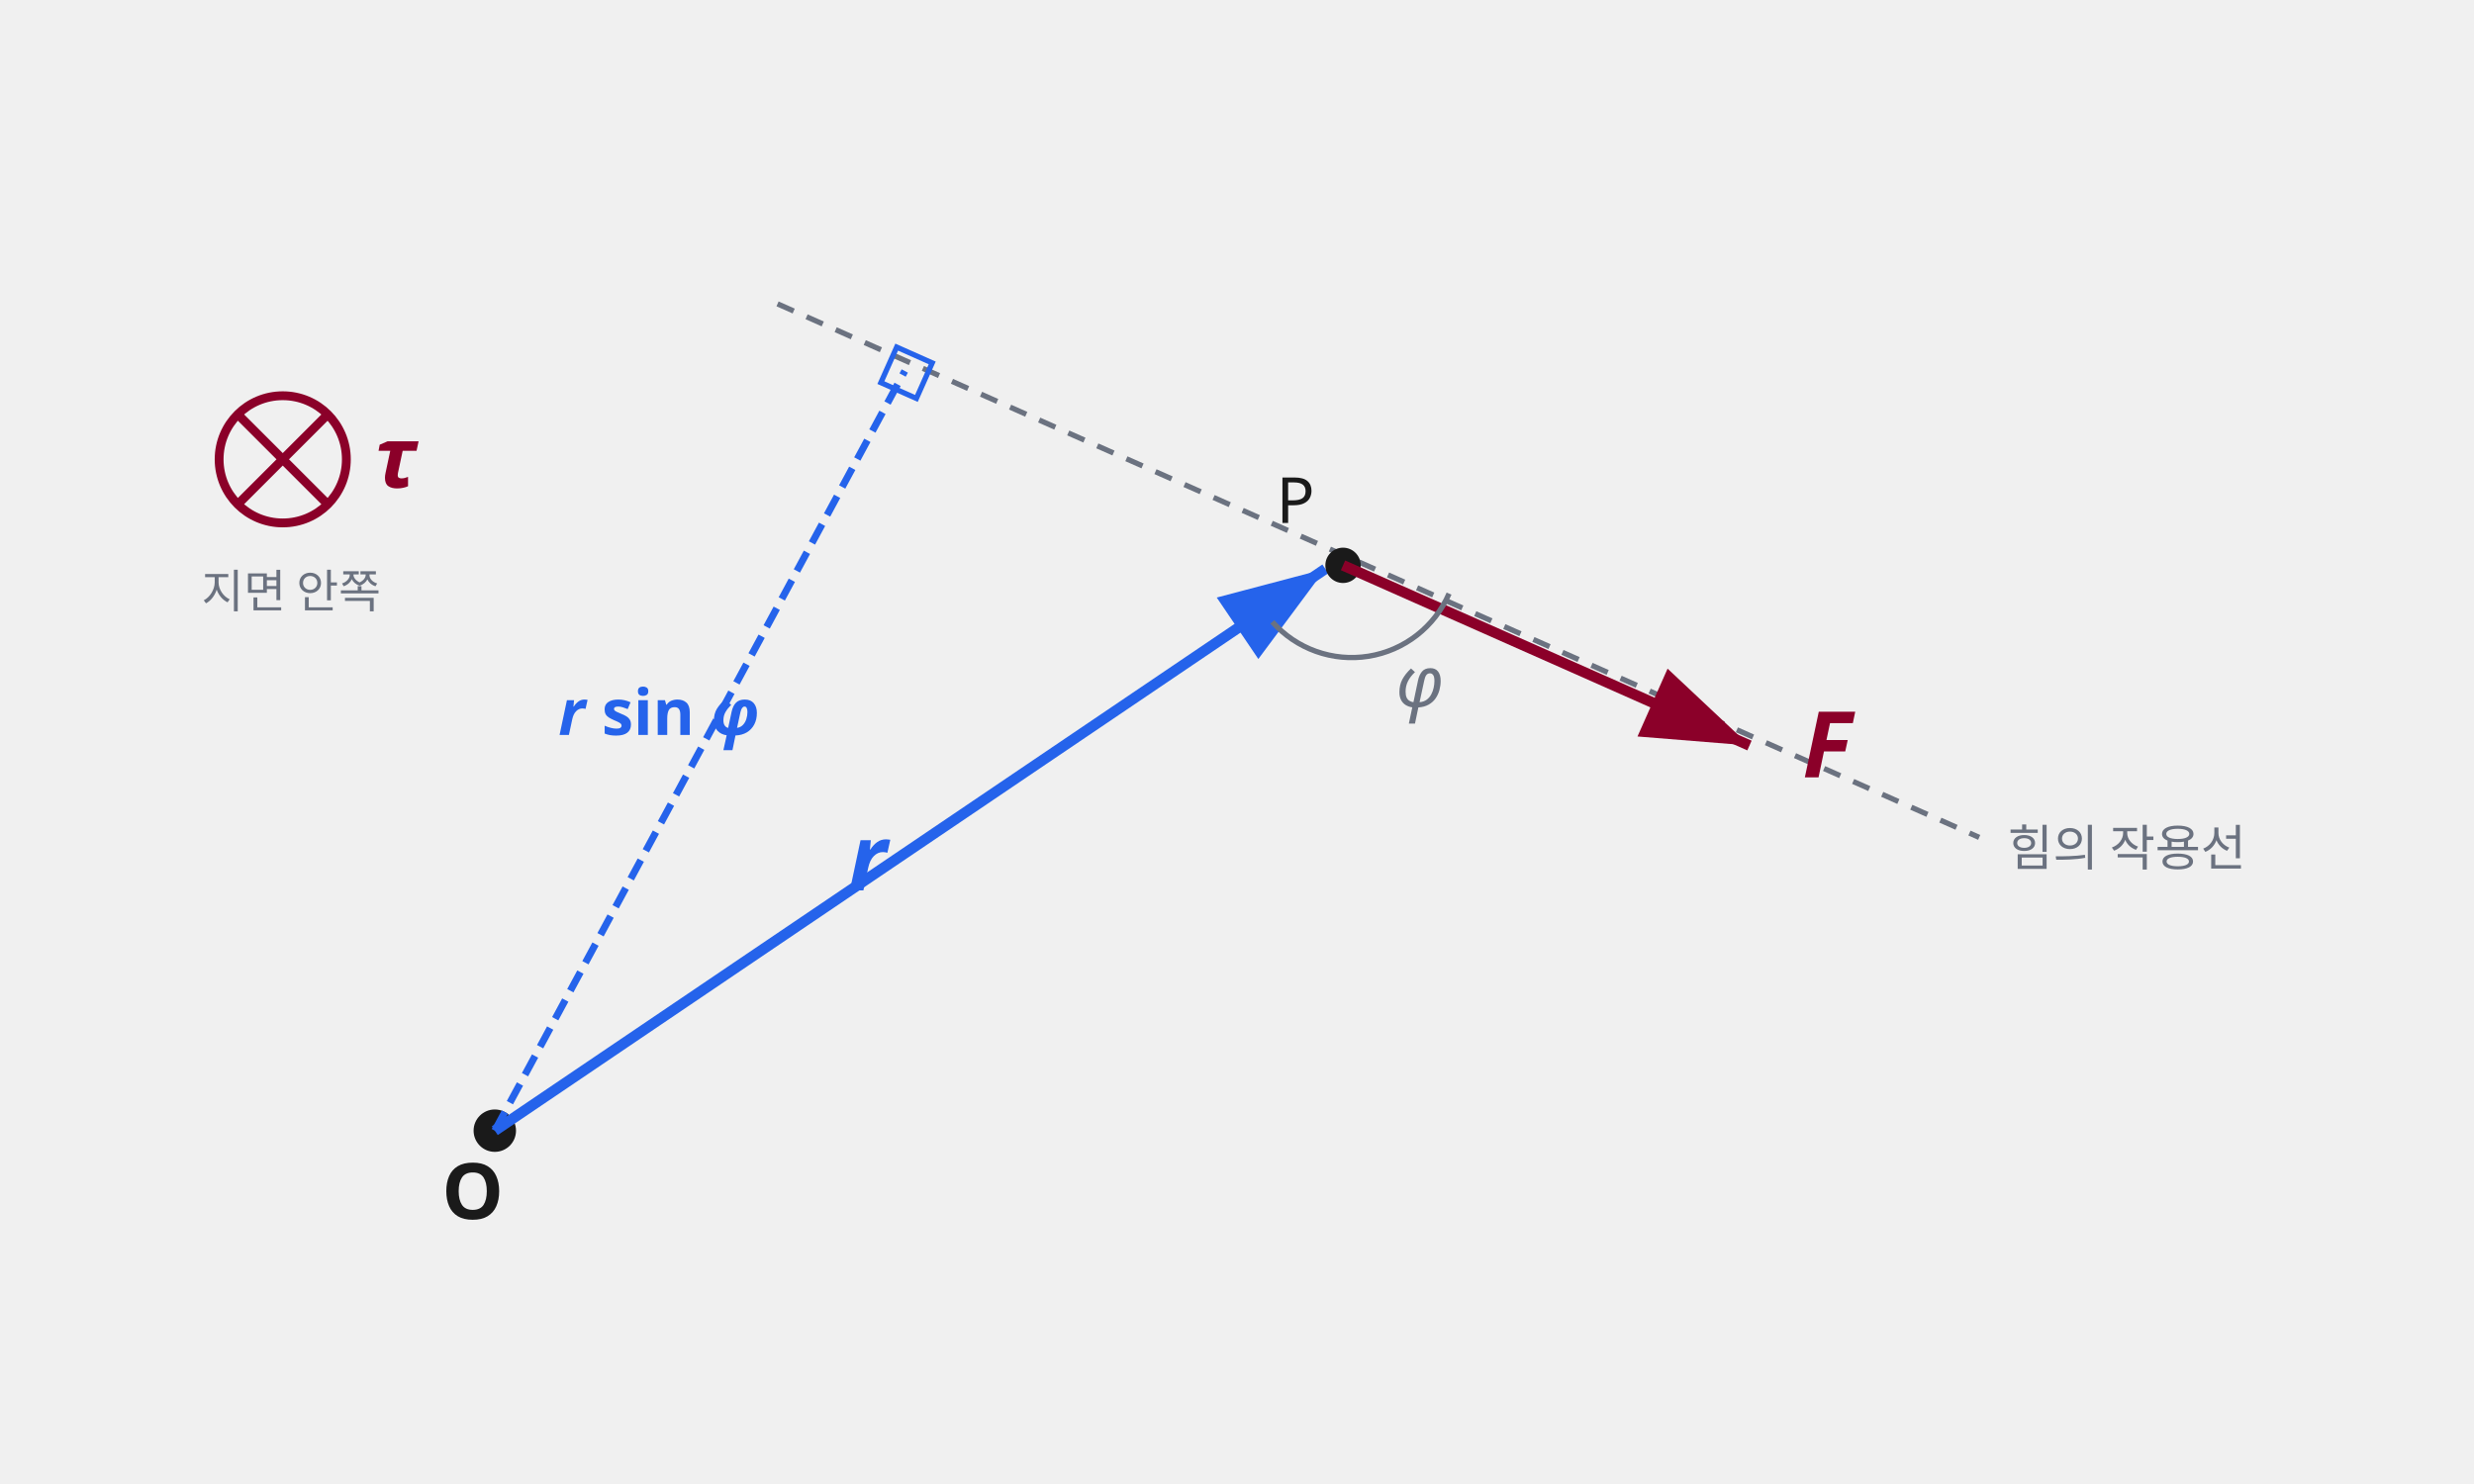
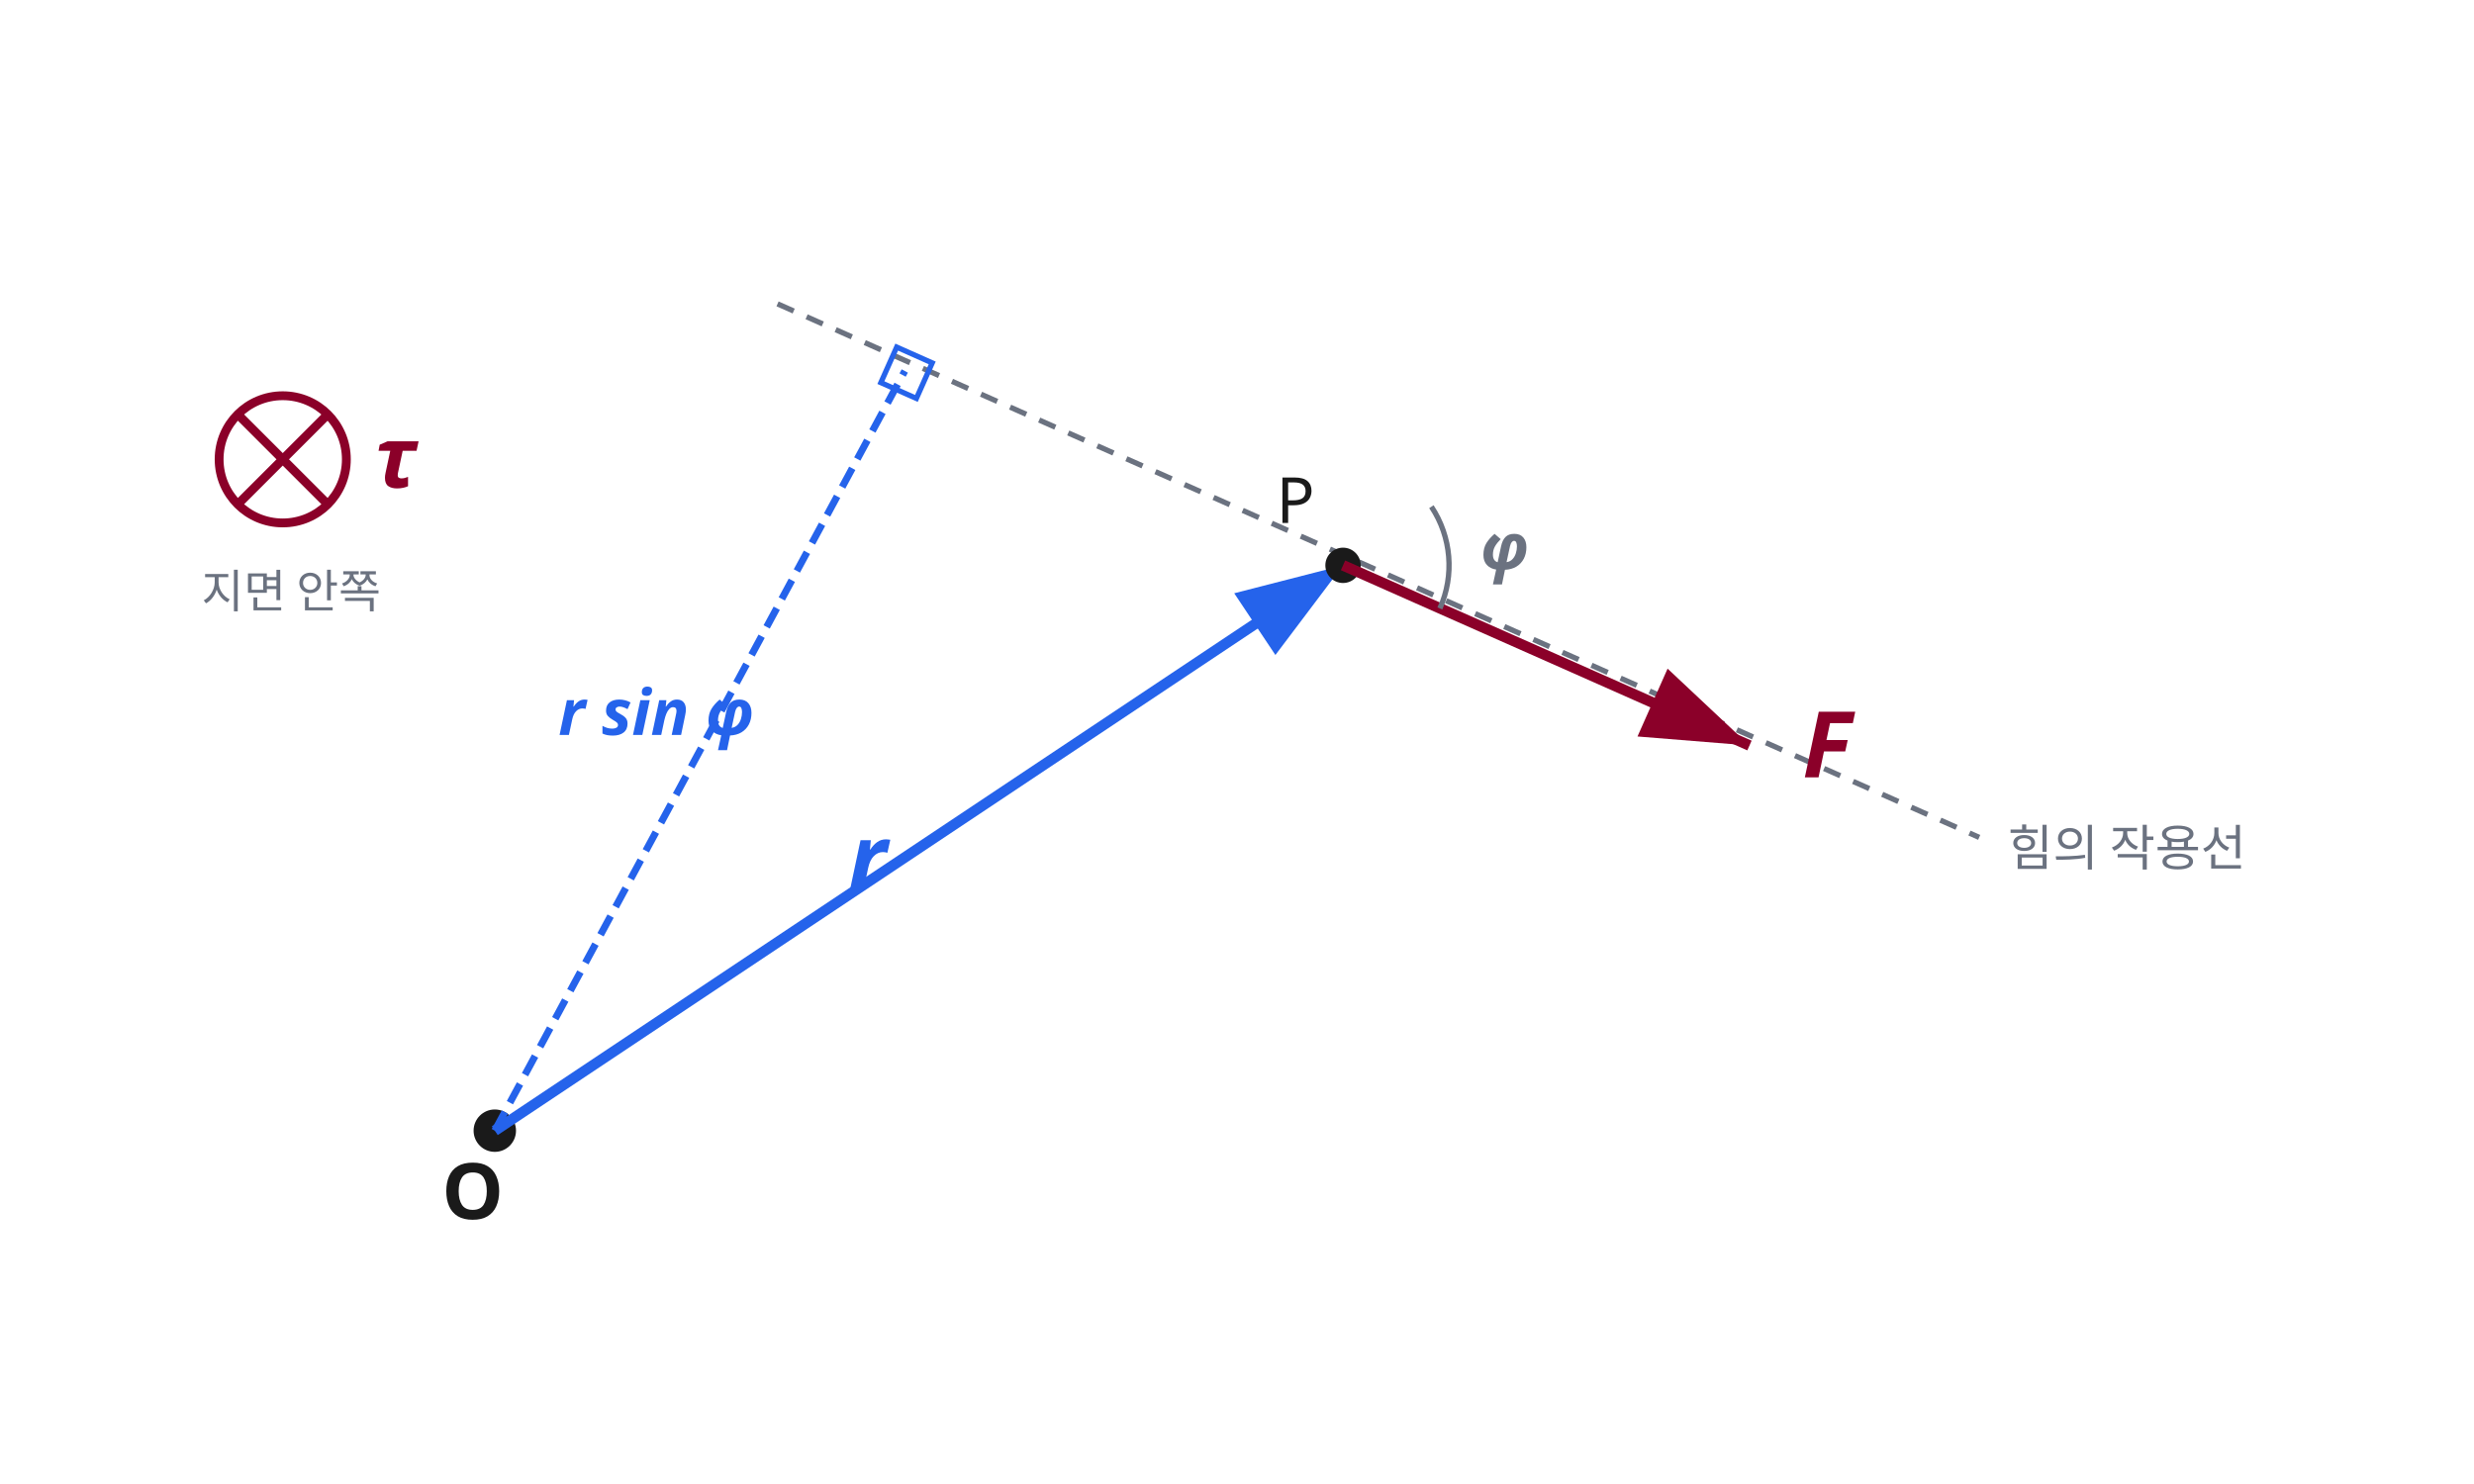
<svg xmlns="http://www.w3.org/2000/svg" viewBox="0 0 700 420" font-family="sans-serif">
  <defs>
-     <marker id="tcrR" markerWidth="10" markerHeight="7" refX="10" refY="3.5" orient="auto" fill="#8B0029">
-       <polygon points="0 0, 10 3.5, 0 7" />
+     <marker id="tcR" markerWidth="10" markerHeight="7" refX="10" refY="3.5" orient="auto">
+       <polygon points="0 0, 10 3.5, 0 7" fill="#8B0029" />
    </marker>
-     <marker id="tcrB" markerWidth="10" markerHeight="7" refX="10" refY="3.5" orient="auto" fill="#2563EB">
-       <polygon points="0 0, 10 3.5, 0 7" />
+     <marker id="tcB" markerWidth="10" markerHeight="7" refX="10" refY="3.5" orient="auto">
+       <polygon points="0 0, 10 3.5, 0 7" fill="#2563EB" />
+     </marker>
+     <marker id="tcG" markerWidth="10" markerHeight="7" refX="10" refY="3.5" orient="auto">
+       <polygon points="0 0, 10 3.5, 0 7" fill="#6B7280" />
    </marker>
  </defs>
-   <circle cx="140" cy="320" r="6" fill="#1a1a1a" />
-   <text x="125" y="345" font-size="22" font-weight="bold" fill="#1a1a1a">O</text>
-   <line x1="220" y1="86" x2="560" y2="237" stroke="#6B7280" stroke-width="1.5" stroke-dasharray="5 4" />
+   <rect width="100%" height="100%" fill="white" />
+   <circle cx="140" cy="320" r="6" fill="#1a1a1a" stroke="#1a1a1a" stroke-width="0" />
+   <text x="125" y="345" font-size="22" fill="#1a1a1a" font-weight="bold">O</text>
+   <line x1="220" y1="86" x2="560" y2="237" stroke="#6B7280" stroke-width="1.5" fill="none" stroke-dasharray="5 4" />
  <text x="568" y="245" font-size="14" fill="#6B7280">힘의 작용선</text>
-   <line x1="140" y1="320" x2="256" y2="105" stroke="#2563EB" stroke-width="2" stroke-dasharray="6 3" />
-   <rect x="251" y="100" width="11" height="11" fill="none" stroke="#2563EB" stroke-width="1.5" transform="rotate(24, 256.5, 105.5)" />
-   <text x="158" y="208" font-size="18" fill="#2563EB" font-weight="bold">
-     <tspan font-style="italic">r</tspan> sin <tspan font-style="italic">φ</tspan>
-   </text>
-   <line x1="140" y1="320" x2="375" y2="161" stroke="#2563EB" stroke-width="3" marker-end="url(#tcrB)" />
-   <text x="240" y="252" font-size="26" font-weight="bold" font-style="italic" fill="#2563EB">r</text>
-   <circle cx="380" cy="160" r="5" fill="#1a1a1a" />
-   <text x="372" y="148" text-anchor="end" font-size="18" fill="#1a1a1a">P</text>
-   <line x1="380" y1="160" x2="495" y2="211" stroke="#8B0029" stroke-width="3" marker-end="url(#tcrR)" />
-   <text x="510" y="220" font-size="26" font-weight="bold" font-style="italic" fill="#8B0029">F</text>
-   <path d="M 360,176 A 30,30 0 0,0 410,168" fill="none" stroke="#6B7280" stroke-width="1.5" />
-   <text x="395" y="200" font-size="20" font-style="italic" fill="#6B7280">φ</text>
-   <g transform="translate(80, 130)">
-     <circle cx="0" cy="0" r="18" fill="none" stroke="#8B0029" stroke-width="2.5" />
-     <line x1="-13" y1="-13" x2="13" y2="13" stroke="#8B0029" stroke-width="2.5" />
-     <line x1="13" y1="-13" x2="-13" y2="13" stroke="#8B0029" stroke-width="2.5" />
-     <text x="26" y="8" font-size="24" font-weight="bold" font-style="italic" fill="#8B0029">τ</text>
-     <text x="-23" y="42" font-size="13" fill="#6B7280">지면 안쪽</text>
-   </g>
+   <line x1="140" y1="320" x2="256" y2="105" stroke="#2563EB" stroke-width="2" fill="none" stroke-dasharray="6 3" />
+   <rect x="251" y="100" width="11" height="11" fill="none" stroke="#2563EB" stroke-width="1.5" transform="rotate(24,256.5,105.5)" />
+   <text x="158" y="208" font-size="18" fill="#2563EB" font-weight="bold" font-style="italic">r sin φ</text>
+   <line x1="140" y1="320" x2="380" y2="160" stroke="#2563EB" stroke-width="3" fill="none" marker-end="url(#tcB)" />
+   <text x="240" y="252" font-size="26" fill="#2563EB" font-weight="bold" font-style="italic">r</text>
+   <circle cx="380" cy="160" r="5" fill="#1a1a1a" stroke="#1a1a1a" stroke-width="0" />
+   <text x="372" y="148" font-size="18" fill="#1a1a1a" text-anchor="end">P</text>
+   <line x1="380" y1="160" x2="495" y2="211" stroke="#8B0029" stroke-width="3" fill="none" marker-end="url(#tcR)" />
+   <text x="510" y="220" font-size="26" fill="#8B0029" font-weight="bold" font-style="italic">F</text>
+   <path d="M 407.4,172.2 A 30,30 0 0,0 405,143.4" fill="none" stroke="#6B7280" stroke-width="1.5" data-angle-origin="380,160" data-angle-radius="30" data-angle-start="-23.9" data-angle-end="33.7" />
+   <text x="425.8" y="161.1" font-size="18" fill="#6B7280" text-anchor="middle" font-weight="bold" font-style="italic">φ</text>
+   <circle cx="80" cy="130" r="18" fill="none" stroke="#8B0029" stroke-width="2.5" />
+   <line x1="67" y1="117" x2="93" y2="143" stroke="#8B0029" stroke-width="2.5" fill="none" />
+   <line x1="93" y1="117" x2="67" y2="143" stroke="#8B0029" stroke-width="2.5" fill="none" />
+   <text x="106" y="138" font-size="24" fill="#8B0029" font-weight="bold" font-style="italic">τ</text>
+   <text x="57" y="172" font-size="13" fill="#6B7280">지면 안쪽</text>
</svg>
